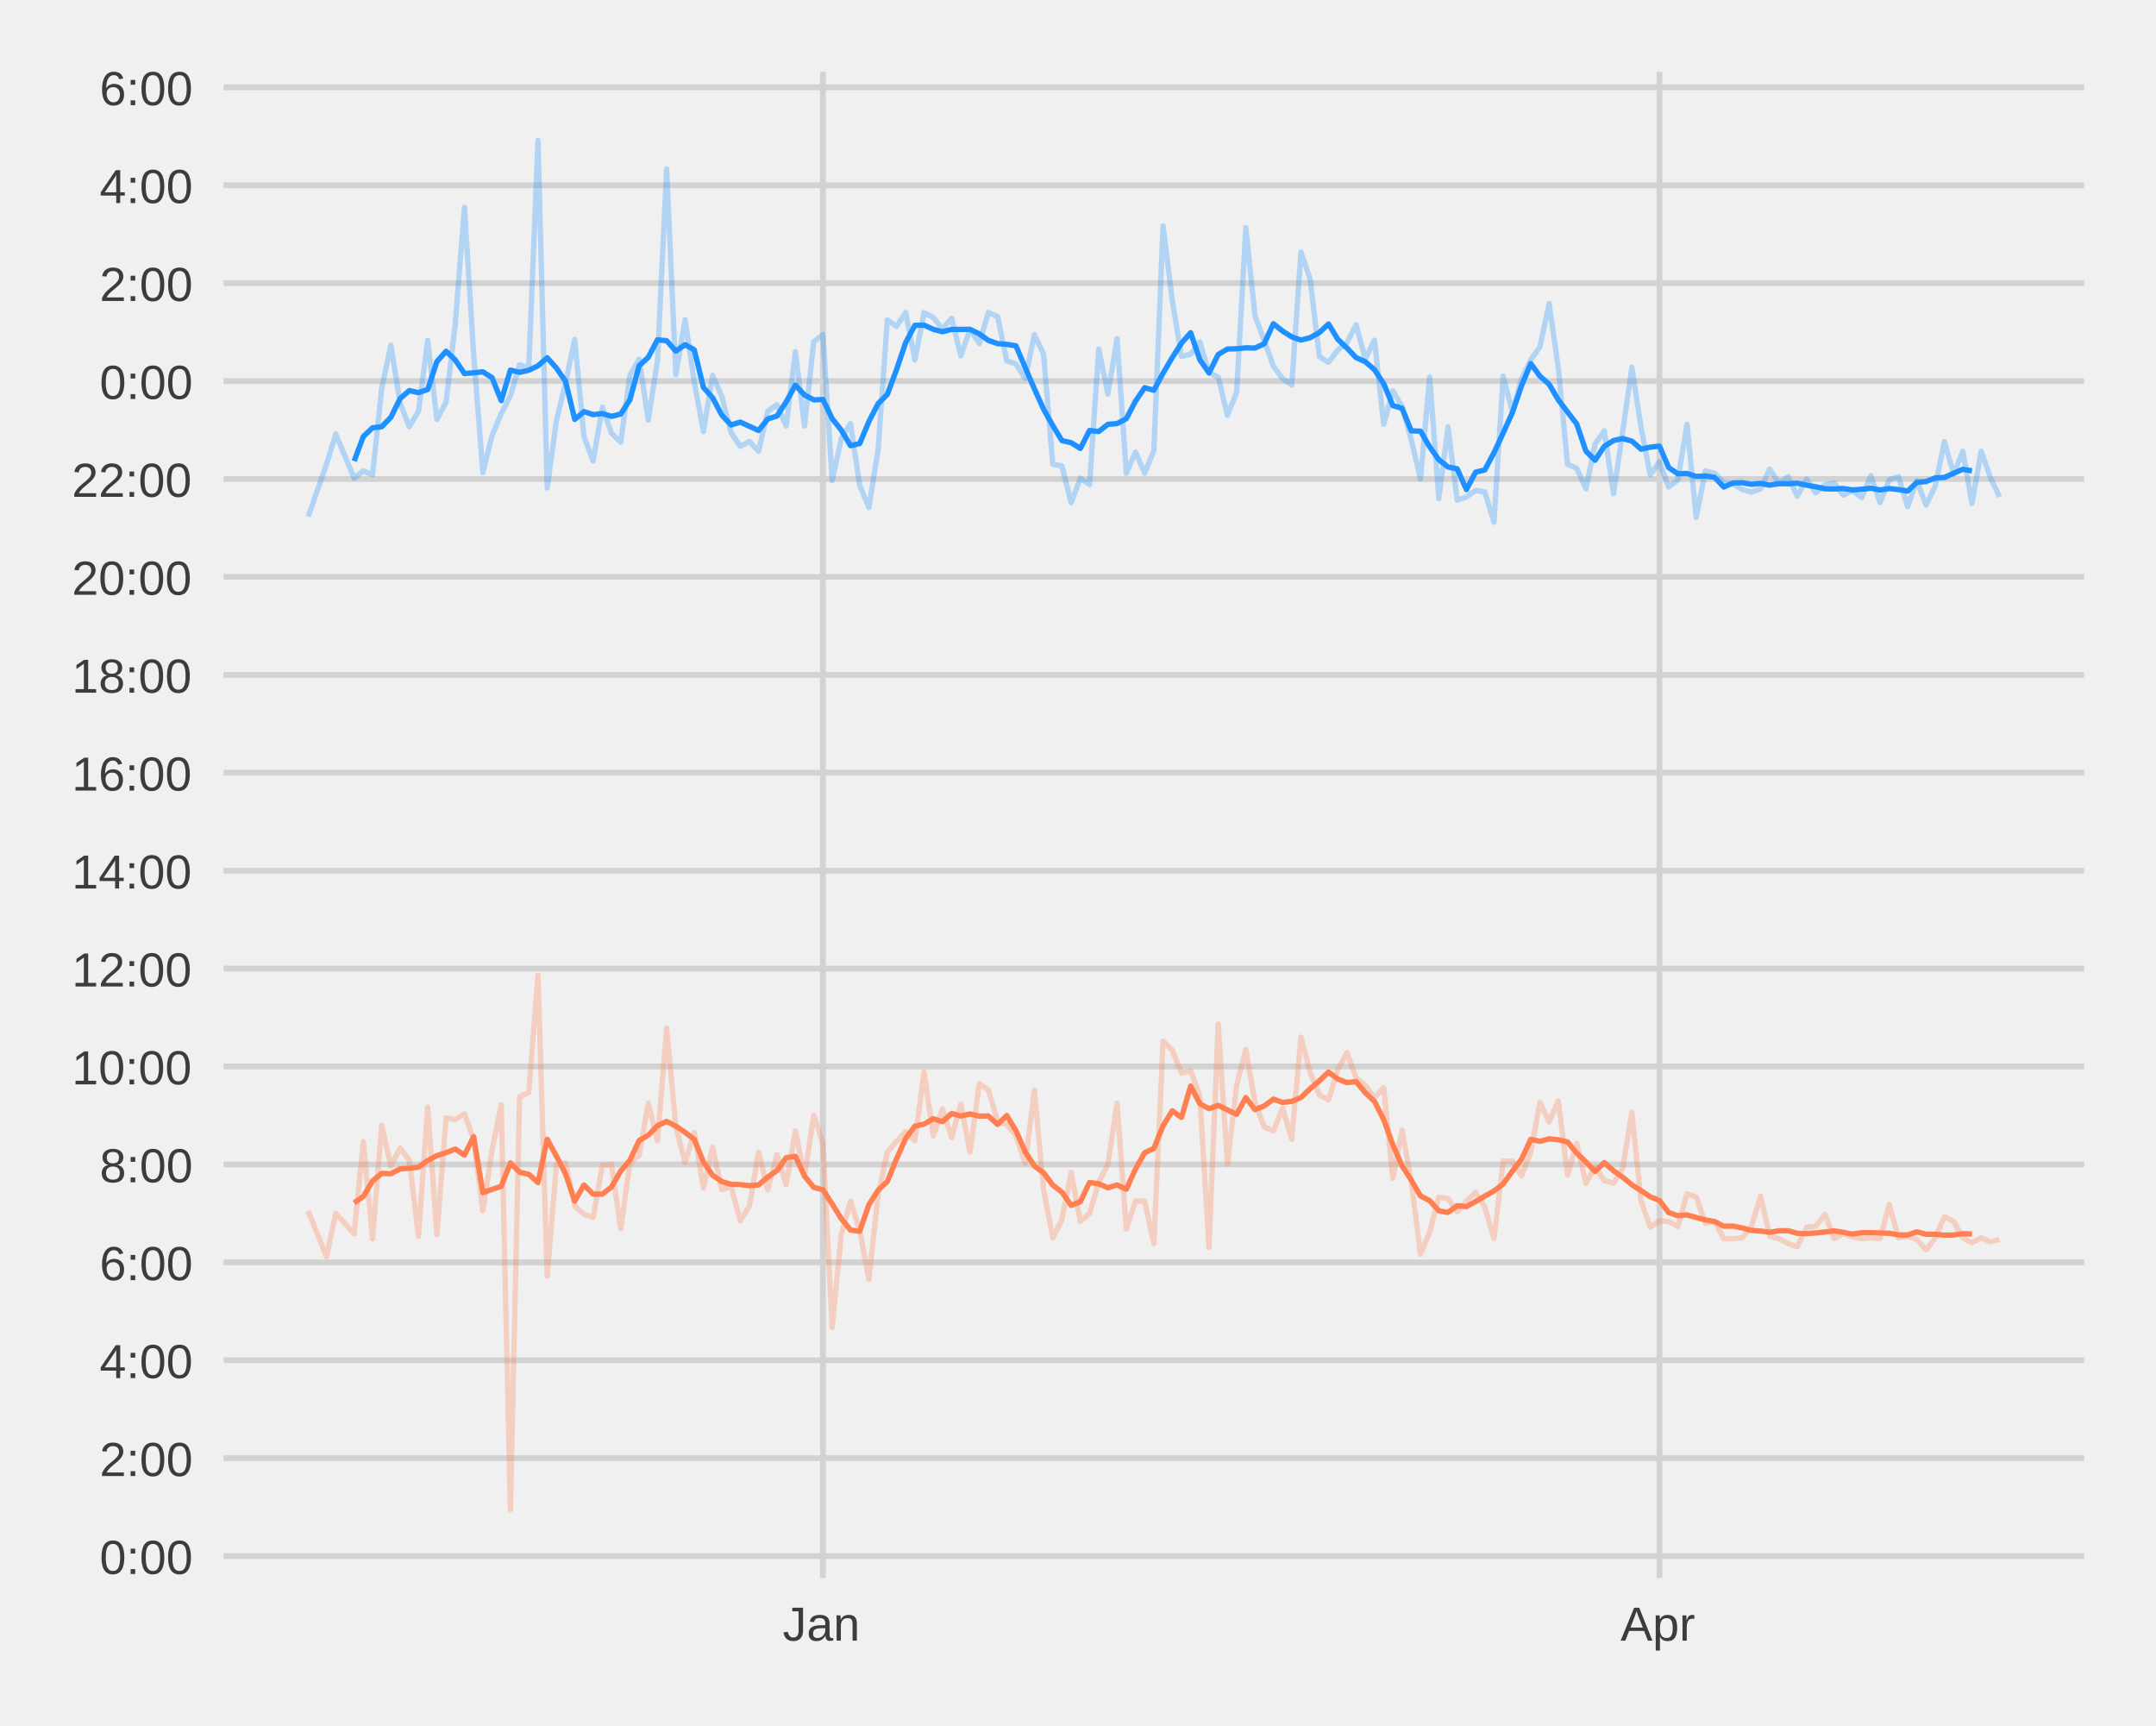
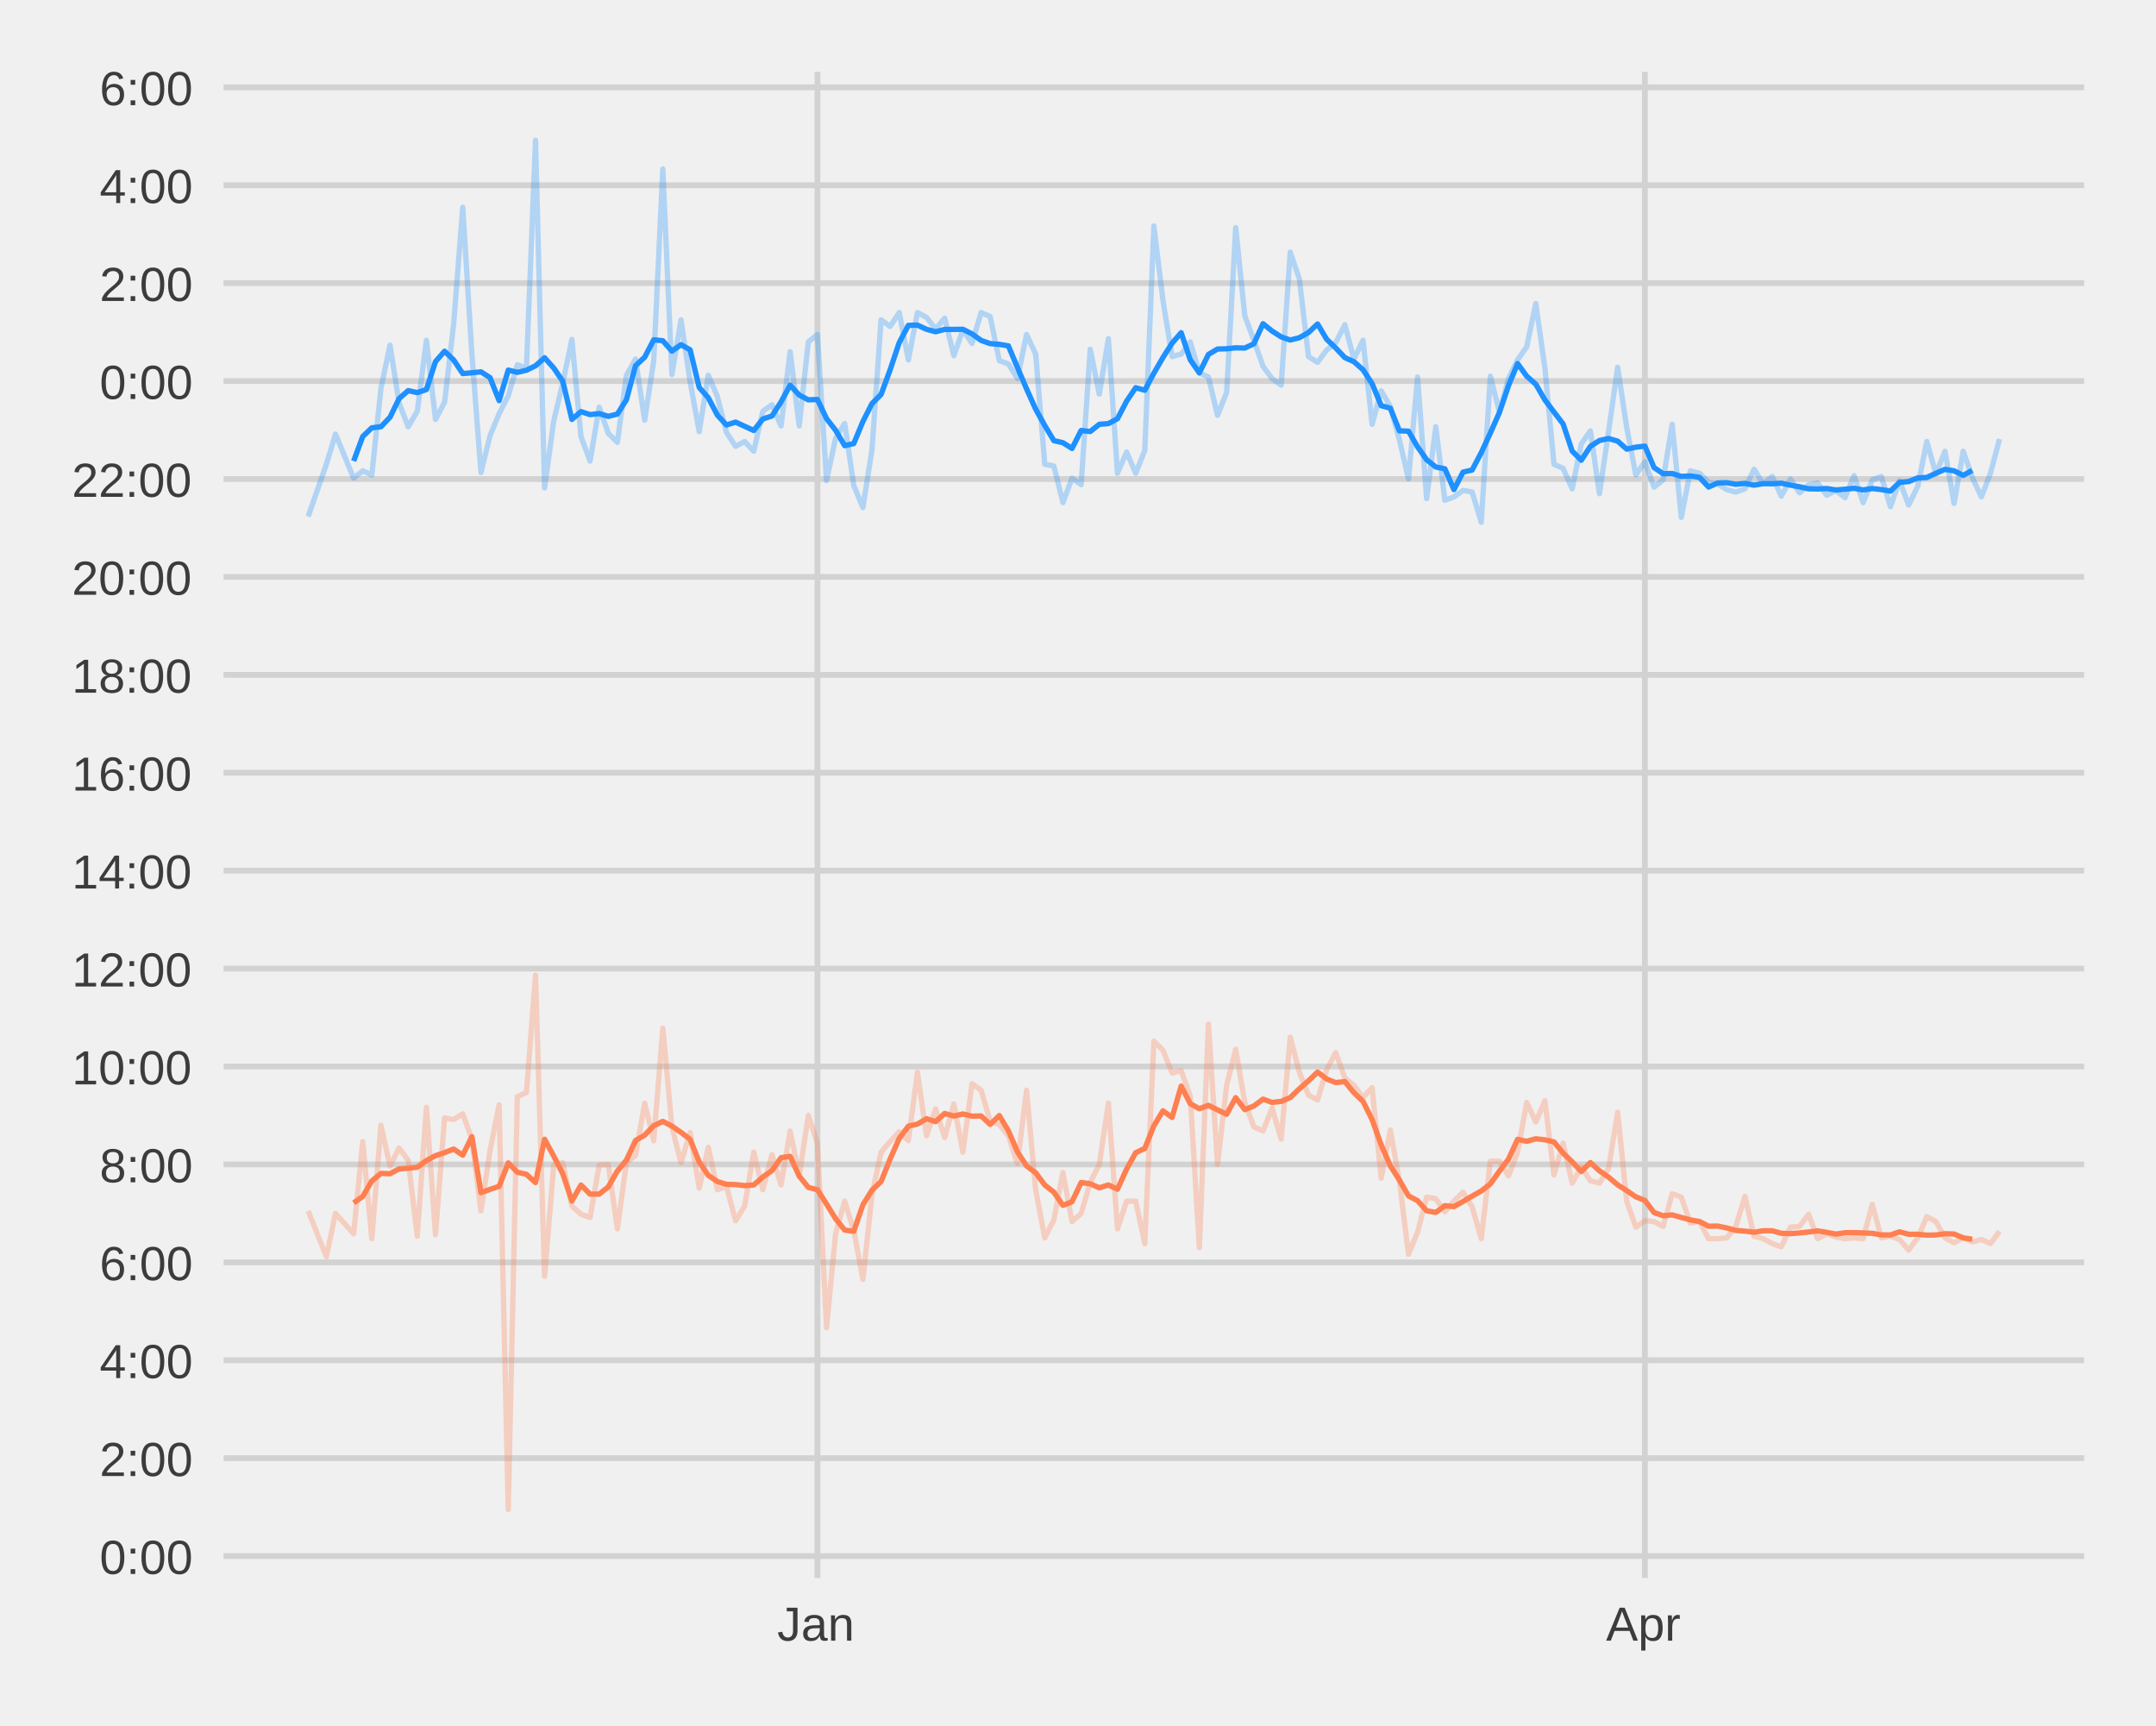
<svg xmlns="http://www.w3.org/2000/svg" viewBox="0 0 432.00 345.60">
  <defs>
    <style type="text/css">
    line, polyline, polygon, path, rect, circle {
      fill: none;
      stroke: #000000;
      stroke-linecap: round;
      stroke-linejoin: round;
      stroke-miterlimit: 10.00;
    }
  </style>
  </defs>
  <rect width="100%" height="100%" style="stroke: none; fill: #FFFFFF;" />
  <rect x="0.00" y="0.00" width="432.00" height="345.60" style="stroke-width: 1.16; stroke: none; fill: #F0F0F0;" />
  <defs>
    <clipPath id="cpNDQuODB8NDE3LjYwfDMxNi4xM3wxNC40MA==">
      <rect x="44.80" y="14.40" width="372.80" height="301.73" />
    </clipPath>
  </defs>
  <rect x="44.80" y="14.40" width="372.80" height="301.73" style="stroke-width: 1.16; stroke: none; fill: #F0F0F0;" clip-path="url(#cpNDQuODB8NDE3LjYwfDMxNi4xM3wxNC40MA==)" />
  <polyline points="44.80,311.74 417.60,311.74 " style="stroke-width: 1.16; stroke: #D2D2D2; stroke-linecap: butt;" clip-path="url(#cpNDQuODB8NDE3LjYwfDMxNi4xM3wxNC40MA==)" />
  <polyline points="44.80,292.12 417.60,292.12 " style="stroke-width: 1.16; stroke: #D2D2D2; stroke-linecap: butt;" clip-path="url(#cpNDQuODB8NDE3LjYwfDMxNi4xM3wxNC40MA==)" />
  <polyline points="44.80,272.50 417.60,272.50 " style="stroke-width: 1.16; stroke: #D2D2D2; stroke-linecap: butt;" clip-path="url(#cpNDQuODB8NDE3LjYwfDMxNi4xM3wxNC40MA==)" />
  <polyline points="44.80,252.89 417.60,252.89 " style="stroke-width: 1.16; stroke: #D2D2D2; stroke-linecap: butt;" clip-path="url(#cpNDQuODB8NDE3LjYwfDMxNi4xM3wxNC40MA==)" />
  <polyline points="44.80,233.27 417.60,233.27 " style="stroke-width: 1.16; stroke: #D2D2D2; stroke-linecap: butt;" clip-path="url(#cpNDQuODB8NDE3LjYwfDMxNi4xM3wxNC40MA==)" />
  <polyline points="44.80,213.65 417.60,213.65 " style="stroke-width: 1.16; stroke: #D2D2D2; stroke-linecap: butt;" clip-path="url(#cpNDQuODB8NDE3LjYwfDMxNi4xM3wxNC40MA==)" />
  <polyline points="44.80,194.04 417.60,194.04 " style="stroke-width: 1.16; stroke: #D2D2D2; stroke-linecap: butt;" clip-path="url(#cpNDQuODB8NDE3LjYwfDMxNi4xM3wxNC40MA==)" />
  <polyline points="44.80,174.42 417.60,174.42 " style="stroke-width: 1.16; stroke: #D2D2D2; stroke-linecap: butt;" clip-path="url(#cpNDQuODB8NDE3LjYwfDMxNi4xM3wxNC40MA==)" />
  <polyline points="44.80,154.80 417.60,154.80 " style="stroke-width: 1.16; stroke: #D2D2D2; stroke-linecap: butt;" clip-path="url(#cpNDQuODB8NDE3LjYwfDMxNi4xM3wxNC40MA==)" />
  <polyline points="44.80,135.19 417.60,135.19 " style="stroke-width: 1.16; stroke: #D2D2D2; stroke-linecap: butt;" clip-path="url(#cpNDQuODB8NDE3LjYwfDMxNi4xM3wxNC40MA==)" />
  <polyline points="44.80,115.57 417.60,115.57 " style="stroke-width: 1.16; stroke: #D2D2D2; stroke-linecap: butt;" clip-path="url(#cpNDQuODB8NDE3LjYwfDMxNi4xM3wxNC40MA==)" />
  <polyline points="44.80,95.96 417.60,95.96 " style="stroke-width: 1.16; stroke: #D2D2D2; stroke-linecap: butt;" clip-path="url(#cpNDQuODB8NDE3LjYwfDMxNi4xM3wxNC40MA==)" />
  <polyline points="44.80,76.34 417.60,76.34 " style="stroke-width: 1.16; stroke: #D2D2D2; stroke-linecap: butt;" clip-path="url(#cpNDQuODB8NDE3LjYwfDMxNi4xM3wxNC40MA==)" />
  <polyline points="44.80,56.72 417.60,56.72 " style="stroke-width: 1.16; stroke: #D2D2D2; stroke-linecap: butt;" clip-path="url(#cpNDQuODB8NDE3LjYwfDMxNi4xM3wxNC40MA==)" />
  <polyline points="44.80,37.11 417.60,37.11 " style="stroke-width: 1.16; stroke: #D2D2D2; stroke-linecap: butt;" clip-path="url(#cpNDQuODB8NDE3LjYwfDMxNi4xM3wxNC40MA==)" />
  <polyline points="44.80,17.49 417.60,17.49 " style="stroke-width: 1.16; stroke: #D2D2D2; stroke-linecap: butt;" clip-path="url(#cpNDQuODB8NDE3LjYwfDMxNi4xM3wxNC40MA==)" />
-   <polyline points="164.89,316.13 164.89,14.40 " style="stroke-width: 1.16; stroke: #D2D2D2; stroke-linecap: butt;" clip-path="url(#cpNDQuODB8NDE3LjYwfDMxNi4xM3wxNC40MA==)" />
-   <polyline points="332.51,316.13 332.51,14.40 " style="stroke-width: 1.16; stroke: #D2D2D2; stroke-linecap: butt;" clip-path="url(#cpNDQuODB8NDE3LjYwfDMxNi4xM3wxNC40MA==)" />
-   <polyline points="61.75,242.59 65.43,251.74 67.28,243.08 70.96,247.16 72.80,228.69 74.64,248.15 76.48,225.42 78.33,233.60 80.17,230.00 82.01,232.45 83.85,247.66 85.69,221.83 87.54,247.33 89.38,223.95 91.22,224.28 93.06,223.13 94.90,228.20 96.75,242.59 98.59,230.49 100.43,221.34 102.27,302.42 104.11,219.70 105.95,218.88 107.80,195.34 109.64,255.67 111.48,233.43 113.32,232.94 115.16,241.61 117.01,243.24 118.85,243.90 120.69,233.43 122.53,233.27 124.37,246.18 126.22,232.94 128.06,231.47 129.90,221.01 131.74,228.53 133.58,205.97 135.42,225.75 137.27,232.94 139.11,226.89 140.95,238.01 142.79,229.84 144.63,238.34 146.48,237.68 148.32,244.55 150.16,241.61 152.00,230.82 153.84,238.34 155.69,231.31 157.53,237.36 159.37,226.57 161.21,235.56 163.05,223.46 164.89,229.02 166.74,265.96 168.58,247.16 170.42,240.63 172.26,246.51 174.10,256.32 175.95,239.32 177.79,230.82 179.63,228.69 181.47,226.73 183.31,228.53 185.16,214.80 187.00,227.55 188.84,222.15 190.68,227.88 192.52,221.17 194.36,230.82 196.21,217.09 198.05,218.39 199.89,224.61 201.73,225.26 203.57,227.55 205.42,233.11 207.26,218.39 209.10,238.34 210.94,247.98 212.78,244.39 214.63,234.90 216.47,244.71 218.31,243.08 220.15,236.87 221.99,233.27 223.83,221.01 225.68,246.18 227.52,240.63 229.36,240.63 231.20,249.13 233.04,208.59 234.89,210.38 236.73,214.96 238.57,214.47 240.41,219.54 242.25,249.94 244.10,205.15 245.94,233.27 247.78,217.41 249.62,210.22 251.46,220.85 253.30,225.75 255.15,226.57 256.99,221.99 258.83,228.20 260.67,207.77 262.51,214.80 264.36,219.37 266.20,220.36 268.04,214.31 269.88,210.87 271.72,215.94 273.57,217.41 275.41,219.87 277.25,217.90 279.09,236.05 280.93,226.40 282.77,236.54 284.62,251.25 286.46,246.84 288.30,239.81 290.14,240.14 291.98,242.75 293.83,240.63 295.67,238.83 297.51,241.77 299.35,248.15 301.19,232.62 303.04,232.62 304.88,235.56 306.72,230.82 308.56,220.85 310.40,224.77 312.24,220.52 314.09,235.39 315.93,229.02 317.77,237.03 319.61,233.76 321.45,236.54 323.30,237.03 325.14,234.09 326.98,222.81 328.82,240.63 330.66,245.86 332.51,244.55 334.35,244.71 336.19,245.69 338.03,239.15 339.87,239.81 341.71,245.04 343.56,244.71 345.40,248.15 347.24,248.15 349.08,247.98 350.92,245.69 352.77,239.65 354.61,247.66 356.45,248.15 358.29,249.13 360.13,249.78 361.98,245.86 363.82,245.69 365.66,243.24 367.50,248.15 369.34,247.16 371.18,247.82 373.03,248.15 374.87,247.98 376.71,248.15 378.55,241.28 380.39,247.98 382.24,247.66 384.08,248.31 385.92,250.43 387.76,247.98 389.60,243.73 391.45,244.71 393.29,247.98 395.13,248.96 396.97,247.98 398.81,248.80 400.65,248.31 " style="stroke-width: 1.07; stroke: #FF7F50; stroke-opacity: 0.30; stroke-linecap: butt;" clip-path="url(#cpNDQuODB8NDE3LjYwfDMxNi4xM3wxNC40MA==)" />
-   <polyline points="61.75,103.47 65.43,93.01 67.28,86.96 70.96,95.79 72.80,94.32 74.64,95.14 76.48,77.81 78.33,69.15 80.17,80.75 82.01,85.49 83.85,82.39 85.69,68.17 87.54,84.02 89.38,80.59 91.22,64.90 93.06,41.52 94.90,70.94 96.75,94.65 98.59,87.29 100.43,82.88 102.27,79.28 104.11,73.07 105.95,73.72 107.80,28.12 109.64,97.75 111.48,84.35 113.32,76.67 115.16,68.00 117.01,87.45 118.85,92.36 120.69,81.57 122.53,86.80 124.37,88.60 126.22,75.19 128.06,71.93 129.90,84.19 131.74,72.25 133.58,33.84 135.42,75.03 137.27,64.08 139.11,76.50 140.95,86.47 142.79,75.19 144.63,79.44 146.48,86.64 148.32,89.42 150.16,88.44 152.00,90.40 153.84,82.39 155.69,81.08 157.53,85.33 159.37,70.45 161.21,85.33 163.05,68.49 164.89,67.02 166.74,96.28 168.58,87.78 170.42,84.84 172.26,97.26 174.10,101.68 175.95,90.07 177.79,64.08 179.63,65.39 181.47,62.61 183.31,72.09 185.16,62.61 187.00,63.59 188.84,65.88 190.68,63.75 192.52,71.27 194.36,66.04 196.21,68.82 198.05,62.61 199.89,63.42 201.73,72.25 203.57,72.91 205.42,75.85 207.26,67.02 209.10,70.94 210.94,93.01 212.78,93.34 214.63,100.70 216.47,95.79 218.31,97.10 220.15,69.96 221.99,78.95 223.83,67.84 225.68,94.81 227.52,90.56 229.36,94.81 231.20,90.23 233.04,45.28 234.89,60.16 236.73,71.43 238.57,70.94 240.41,68.49 242.25,74.70 244.10,75.52 245.94,83.20 247.78,78.63 249.62,45.61 251.46,63.26 253.30,68.17 255.15,73.40 256.99,75.85 258.83,77.16 260.67,50.51 262.51,55.90 264.36,71.43 266.20,72.58 268.04,70.13 269.88,68.66 271.72,65.06 273.57,71.93 275.41,68.17 277.25,85.00 279.09,78.30 280.93,81.41 282.77,88.11 284.62,95.96 286.46,75.52 288.30,99.88 290.14,85.49 291.98,100.21 293.83,99.55 295.67,98.24 297.51,98.57 299.35,104.62 301.19,75.36 303.04,82.55 304.88,75.85 306.72,72.09 308.56,69.47 310.40,60.81 312.24,73.72 314.09,93.01 315.93,93.83 317.77,97.92 319.61,88.93 321.45,86.31 323.30,98.90 325.14,86.47 326.98,73.56 328.82,85.66 330.66,95.14 332.51,92.52 334.35,97.59 336.19,96.12 338.03,85.00 339.87,103.64 341.71,94.32 343.56,94.81 345.40,96.61 347.24,96.94 349.08,98.08 350.92,98.57 352.77,97.92 354.61,93.99 356.45,96.94 358.29,95.46 360.13,99.39 361.98,95.96 363.82,98.73 365.66,97.10 367.50,96.77 369.34,99.22 371.18,98.24 373.03,99.71 374.87,95.30 376.71,100.70 378.55,96.12 380.39,95.46 382.24,101.51 384.08,96.28 385.92,101.19 387.76,97.43 389.60,88.44 391.45,94.97 393.29,90.40 395.13,100.86 396.97,90.40 398.81,95.63 400.65,99.55 " style="stroke-width: 1.07; stroke: #1E90FF; stroke-opacity: 0.30; stroke-linecap: butt;" clip-path="url(#cpNDQuODB8NDE3LjYwfDMxNi4xM3wxNC40MA==)" />
-   <polyline points="70.96,240.98 72.80,239.69 74.64,236.59 76.48,235.07 78.33,235.14 80.17,234.16 82.01,234.04 83.85,233.83 85.69,232.50 87.54,231.52 89.38,230.91 91.22,230.19 93.06,231.42 94.90,227.71 96.75,238.92 98.59,238.27 100.43,237.66 102.27,232.97 104.11,234.83 105.95,235.25 107.80,236.91 109.64,228.23 111.48,231.59 113.32,235.16 115.16,240.60 117.01,237.40 118.85,239.22 120.69,239.22 122.53,237.78 124.37,234.60 126.22,232.41 128.06,228.48 129.90,227.41 131.74,225.52 133.58,224.65 135.42,225.59 137.27,226.85 139.11,228.25 140.95,232.78 142.79,235.46 144.63,236.70 146.48,237.26 148.32,237.31 150.16,237.52 152.00,237.38 153.84,235.79 155.69,234.51 157.53,231.92 159.37,231.66 161.21,235.61 163.05,237.87 164.89,238.34 166.74,241.19 168.58,244.15 170.42,246.42 172.26,246.67 174.10,241.35 175.95,238.43 177.79,236.70 179.63,232.17 181.47,228.06 183.31,225.61 185.16,225.19 187.00,224.12 188.84,224.70 190.68,223.06 192.52,223.58 194.36,223.16 196.21,223.60 198.05,223.56 199.89,225.26 201.73,223.48 203.57,226.52 205.42,230.75 207.26,233.57 209.10,234.95 210.94,237.40 212.78,238.83 214.63,241.47 216.47,240.74 218.31,236.89 220.15,237.15 221.99,237.96 223.83,237.38 225.68,238.24 227.52,234.20 229.36,230.93 231.20,230.07 233.04,225.54 234.89,222.53 236.73,223.86 238.57,217.58 240.41,221.10 242.25,222.11 244.10,221.43 245.94,222.34 247.78,223.23 249.62,219.89 251.46,222.29 253.30,221.57 255.15,220.19 256.99,220.85 258.83,220.64 260.67,219.87 262.51,218.11 264.36,216.53 266.20,214.77 268.04,216.15 269.88,216.88 271.72,216.67 273.57,218.91 275.41,220.64 277.25,224.30 279.09,229.35 280.93,233.55 282.77,236.40 284.62,239.58 286.46,240.53 288.30,242.56 290.14,242.89 291.98,241.54 293.83,241.72 295.67,240.70 297.51,239.62 299.35,238.59 301.19,237.19 303.04,234.62 304.88,232.20 306.72,228.25 308.56,228.65 310.40,228.13 312.24,228.34 314.09,228.76 315.93,231.00 317.77,232.76 319.61,234.69 321.45,232.90 323.30,234.55 325.14,235.82 326.98,237.36 328.82,238.52 330.66,239.76 332.51,240.49 334.35,242.91 336.19,243.55 338.03,243.38 339.87,243.90 341.71,244.39 343.56,244.71 345.40,245.65 347.24,245.62 349.08,246.00 350.92,246.49 352.77,246.63 354.61,246.86 356.45,246.56 358.29,246.56 360.13,247.07 361.98,247.14 363.82,247.00 365.66,246.81 367.50,246.58 369.34,246.88 371.18,247.23 373.03,246.95 374.87,246.93 376.71,247.00 378.55,247.07 380.39,247.40 382.24,247.40 384.08,246.77 385.92,247.26 387.76,247.26 389.60,247.44 391.45,247.40 393.29,247.16 395.13,247.21 " style="stroke-width: 1.07; stroke: #FF7F50; stroke-linecap: butt;" clip-path="url(#cpNDQuODB8NDE3LjYwfDMxNi4xM3wxNC40MA==)" />
-   <polyline points="70.96,92.36 72.80,87.45 74.64,85.70 76.48,85.49 78.33,83.58 80.17,79.84 82.01,78.25 83.85,78.65 85.69,78.04 87.54,72.44 89.38,70.36 91.22,72.11 93.06,74.84 94.90,74.68 96.75,74.49 98.59,75.66 100.43,80.26 102.27,74.14 104.11,74.59 105.95,74.17 107.80,73.28 109.64,71.67 111.48,73.72 113.32,76.39 115.16,84.02 117.01,82.46 118.85,83.06 120.69,82.85 122.53,83.41 124.37,82.95 126.22,80.08 128.06,73.26 129.90,71.57 131.74,68.07 133.58,68.26 135.42,70.34 137.27,69.05 139.11,70.08 140.95,77.62 142.79,79.68 144.63,83.16 146.48,85.14 148.32,84.56 150.16,85.40 152.00,86.24 153.84,83.93 155.69,83.34 157.53,80.50 159.37,77.16 161.21,79.14 163.05,80.10 164.89,80.03 166.74,83.86 168.58,86.19 170.42,89.28 172.26,88.86 174.10,84.44 175.95,80.85 177.79,79.02 179.63,74.07 181.47,68.63 183.31,65.18 185.16,65.13 187.00,65.97 188.84,66.46 190.68,65.99 192.52,65.99 194.36,65.97 196.21,66.88 198.05,68.19 199.89,68.84 201.73,68.98 203.57,69.29 205.42,73.63 207.26,77.90 209.10,81.97 210.94,85.24 212.78,88.27 214.63,88.69 216.47,89.84 218.31,86.24 220.15,86.45 221.99,85.00 223.83,84.86 225.68,83.88 227.52,80.36 229.36,77.67 231.20,78.18 233.04,74.77 234.89,71.62 236.73,68.75 238.57,66.65 240.41,72.07 242.25,74.70 244.10,71.01 245.94,69.92 247.78,69.87 249.62,69.68 251.46,69.73 253.30,68.87 255.15,64.85 256.99,66.32 258.83,67.49 260.67,68.12 262.51,67.65 264.36,66.62 266.20,64.90 268.04,67.96 269.88,69.71 271.72,71.64 273.57,72.46 275.41,74.07 277.25,76.85 279.09,81.27 280.93,81.78 282.77,86.31 284.62,86.38 286.46,89.51 288.30,92.10 290.14,93.55 291.98,93.92 293.83,98.08 295.67,94.58 297.51,94.16 299.35,90.68 301.19,86.75 303.04,82.64 304.88,77.25 306.72,72.84 308.56,75.36 310.40,76.97 312.24,80.12 314.09,82.53 315.93,84.93 317.77,90.37 319.61,92.20 321.45,89.42 323.30,88.25 325.14,87.85 326.98,88.37 328.82,89.98 330.66,89.58 332.51,89.37 334.35,93.67 336.19,94.90 338.03,94.86 339.87,95.44 341.71,95.35 343.56,95.63 345.40,97.57 347.24,96.75 349.08,96.70 350.92,97.01 352.77,96.84 354.61,97.19 356.45,96.89 358.29,96.91 360.13,96.80 361.98,97.19 363.82,97.52 365.66,97.92 367.50,97.96 369.34,97.87 371.18,98.15 373.03,98.01 374.87,97.82 376.71,98.15 378.55,97.87 380.39,98.08 382.24,98.38 384.08,96.63 385.92,96.47 387.76,95.74 389.60,95.65 391.45,94.81 393.29,94.02 395.13,94.32 " style="stroke-width: 1.07; stroke: #1E90FF; stroke-linecap: butt;" clip-path="url(#cpNDQuODB8NDE3LjYwfDMxNi4xM3wxNC40MA==)" />
+   <polyline points="163.79,316.13 163.79,14.40 " style="stroke-width: 1.16; stroke: #D2D2D2; stroke-linecap: butt;" clip-path="url(#cpNDQuODB8NDE3LjYwfDMxNi4xM3wxNC40MA==)" />
+   <polyline points="329.59,316.13 329.59,14.40 " style="stroke-width: 1.16; stroke: #D2D2D2; stroke-linecap: butt;" clip-path="url(#cpNDQuODB8NDE3LjYwfDMxNi4xM3wxNC40MA==)" />
+   <polyline points="61.75,242.59 65.39,251.74 67.22,243.08 70.86,247.16 72.68,228.69 74.50,248.15 76.33,225.42 78.15,233.60 79.97,230.00 81.79,232.45 83.61,247.66 85.44,221.83 87.26,247.33 89.08,223.95 90.90,224.28 92.72,223.13 94.55,228.20 96.37,242.59 98.19,230.49 100.01,221.34 101.84,302.42 103.66,219.70 105.48,218.88 107.30,195.34 109.12,255.67 110.95,233.43 112.77,232.94 114.59,241.61 116.41,243.24 118.23,243.90 120.06,233.43 121.88,233.27 123.70,246.18 125.52,232.94 127.34,231.47 129.17,221.01 130.99,228.53 132.81,205.97 134.63,225.75 136.45,232.94 138.28,226.89 140.10,238.01 141.92,229.84 143.74,238.34 145.56,237.68 147.39,244.55 149.21,241.61 151.03,230.82 152.85,238.34 154.68,231.31 156.50,237.36 158.32,226.57 160.14,235.56 161.96,223.46 163.79,229.02 165.61,265.96 167.43,247.16 169.25,240.63 171.07,246.51 172.90,256.32 174.72,239.32 176.54,230.82 178.36,228.69 180.18,226.73 182.01,228.53 183.83,214.80 185.65,227.55 187.47,222.15 189.29,227.88 191.12,221.17 192.94,230.82 194.76,217.09 196.58,218.39 198.40,224.61 200.23,225.26 202.05,227.55 203.87,233.11 205.69,218.39 207.52,238.34 209.34,247.98 211.16,244.39 212.98,234.90 214.80,244.71 216.63,243.08 218.45,236.87 220.27,233.27 222.09,221.01 223.91,246.18 225.74,240.63 227.56,240.63 229.38,249.13 231.20,208.59 233.02,210.38 234.85,214.96 236.67,214.47 238.49,219.54 240.31,249.94 242.13,205.15 243.96,233.27 245.78,217.41 247.60,210.22 249.42,220.85 251.24,225.75 253.07,226.57 254.89,221.99 256.71,228.20 258.53,207.77 260.36,214.80 262.18,219.37 264.00,220.36 265.82,214.31 267.64,210.87 269.47,215.94 271.29,217.41 273.11,219.87 274.93,217.90 276.75,236.05 278.58,226.40 280.40,236.54 282.22,251.25 284.04,246.84 285.86,239.81 287.69,240.14 289.51,242.75 291.33,240.63 293.15,238.83 294.97,241.77 296.80,248.15 298.62,232.62 300.44,232.62 302.26,235.56 304.08,230.82 305.91,220.85 307.73,224.77 309.55,220.52 311.37,235.39 313.20,229.02 315.02,237.03 316.84,233.76 318.66,236.54 320.48,237.03 322.31,234.09 324.13,222.81 325.95,240.63 327.77,245.86 329.59,244.55 331.42,244.71 333.24,245.69 335.06,239.15 336.88,239.81 338.70,245.04 340.53,244.71 342.35,248.15 344.17,248.15 345.99,247.98 347.81,245.69 349.64,239.65 351.46,247.66 353.28,248.15 355.10,249.13 356.93,249.78 358.75,245.86 360.57,245.69 362.39,243.24 364.21,248.15 366.04,247.16 367.86,247.82 369.68,248.15 371.50,247.98 373.32,248.15 375.15,241.28 376.97,247.98 378.79,247.66 380.61,248.31 382.43,250.43 384.26,247.98 386.08,243.73 387.90,244.71 389.72,247.98 391.54,248.96 393.37,247.98 395.19,248.80 397.01,248.31 398.83,249.13 400.65,246.67 " style="stroke-width: 1.07; stroke: #FF7F50; stroke-opacity: 0.30; stroke-linecap: butt;" clip-path="url(#cpNDQuODB8NDE3LjYwfDMxNi4xM3wxNC40MA==)" />
+   <polyline points="61.75,103.47 65.39,93.01 67.22,86.96 70.86,95.79 72.68,94.32 74.50,95.14 76.33,77.81 78.15,69.15 79.97,80.75 81.79,85.49 83.61,82.39 85.44,68.17 87.26,84.02 89.08,80.59 90.90,64.90 92.72,41.52 94.55,70.94 96.37,94.65 98.19,87.29 100.01,82.88 101.84,79.28 103.66,73.07 105.48,73.72 107.30,28.12 109.12,97.75 110.95,84.35 112.77,76.67 114.59,68.00 116.41,87.45 118.23,92.36 120.06,81.57 121.88,86.80 123.70,88.60 125.52,75.19 127.34,71.93 129.17,84.19 130.99,72.25 132.81,33.84 134.63,75.03 136.45,64.08 138.28,76.50 140.10,86.47 141.92,75.19 143.74,79.44 145.56,86.64 147.39,89.42 149.21,88.44 151.03,90.40 152.85,82.39 154.68,81.08 156.50,85.33 158.32,70.45 160.14,85.33 161.96,68.49 163.79,67.02 165.61,96.28 167.43,87.78 169.25,84.84 171.07,97.26 172.90,101.68 174.72,90.07 176.54,64.08 178.36,65.39 180.18,62.61 182.01,72.09 183.83,62.61 185.65,63.59 187.47,65.88 189.29,63.75 191.12,71.27 192.94,66.04 194.76,68.82 196.58,62.61 198.40,63.42 200.23,72.25 202.05,72.91 203.87,75.85 205.69,67.02 207.52,70.94 209.34,93.01 211.16,93.34 212.98,100.70 214.80,95.79 216.63,97.10 218.45,69.96 220.27,78.95 222.09,67.84 223.91,94.81 225.74,90.56 227.56,94.81 229.38,90.23 231.20,45.28 233.02,60.16 234.85,71.43 236.67,70.94 238.49,68.49 240.31,74.70 242.13,75.52 243.96,83.20 245.78,78.63 247.60,45.61 249.42,63.26 251.24,68.17 253.07,73.40 254.89,75.85 256.71,77.16 258.53,50.51 260.36,55.90 262.18,71.43 264.00,72.58 265.82,70.13 267.64,68.66 269.47,65.06 271.29,71.93 273.11,68.17 274.93,85.00 276.75,78.30 278.58,81.41 280.40,88.11 282.22,95.96 284.04,75.52 285.86,99.88 287.69,85.49 289.51,100.21 291.33,99.55 293.15,98.24 294.97,98.57 296.80,104.62 298.62,75.36 300.44,82.55 302.26,75.85 304.08,72.09 305.91,69.47 307.73,60.81 309.55,73.72 311.37,93.01 313.20,93.83 315.02,97.92 316.84,88.93 318.66,86.31 320.48,98.90 322.31,86.47 324.13,73.56 325.95,85.66 327.77,95.14 329.59,92.52 331.42,97.59 333.24,96.12 335.06,85.00 336.88,103.64 338.70,94.32 340.53,94.81 342.35,96.61 344.17,96.94 345.99,98.08 347.81,98.57 349.64,97.92 351.46,93.99 353.28,96.94 355.10,95.46 356.93,99.39 358.75,95.96 360.57,98.73 362.39,97.10 364.21,96.77 366.04,99.22 367.86,98.24 369.68,99.71 371.50,95.30 373.32,100.70 375.15,96.12 376.97,95.46 378.79,101.51 380.61,96.28 382.43,101.19 384.26,97.43 386.08,88.44 387.90,94.97 389.72,90.40 391.54,100.86 393.37,90.40 395.19,95.63 397.01,99.55 398.83,94.81 400.65,87.95 " style="stroke-width: 1.07; stroke: #1E90FF; stroke-opacity: 0.30; stroke-linecap: butt;" clip-path="url(#cpNDQuODB8NDE3LjYwfDMxNi4xM3wxNC40MA==)" />
+   <polyline points="70.86,240.98 72.68,239.69 74.50,236.59 76.33,235.07 78.15,235.14 79.97,234.16 81.79,234.04 83.61,233.83 85.44,232.50 87.26,231.52 89.08,230.91 90.90,230.19 92.72,231.42 94.55,227.71 96.37,238.92 98.19,238.27 100.01,237.66 101.84,232.97 103.66,234.83 105.48,235.25 107.30,236.91 109.12,228.23 110.95,231.59 112.77,235.16 114.59,240.60 116.41,237.40 118.23,239.22 120.06,239.22 121.88,237.78 123.70,234.60 125.52,232.41 127.34,228.48 129.17,227.41 130.99,225.52 132.81,224.65 134.63,225.59 136.45,226.85 138.28,228.25 140.10,232.78 141.92,235.46 143.74,236.70 145.56,237.26 147.39,237.31 149.21,237.52 151.03,237.38 152.85,235.79 154.68,234.51 156.50,231.92 158.32,231.66 160.14,235.61 161.96,237.87 163.79,238.34 165.61,241.19 167.43,244.15 169.25,246.42 171.07,246.67 172.90,241.35 174.72,238.43 176.54,236.70 178.36,232.17 180.18,228.06 182.01,225.61 183.83,225.19 185.65,224.12 187.47,224.70 189.29,223.06 191.12,223.58 192.94,223.16 194.76,223.60 196.58,223.56 198.40,225.26 200.23,223.48 202.05,226.52 203.87,230.75 205.69,233.57 207.52,234.95 209.34,237.40 211.16,238.83 212.98,241.47 214.80,240.74 216.63,236.89 218.45,237.15 220.27,237.96 222.09,237.38 223.91,238.24 225.74,234.20 227.56,230.93 229.38,230.07 231.20,225.54 233.02,222.53 234.85,223.86 236.67,217.58 238.49,221.10 240.31,222.11 242.13,221.43 243.96,222.34 245.78,223.23 247.60,219.89 249.42,222.29 251.24,221.57 253.07,220.19 254.89,220.85 256.71,220.64 258.53,219.87 260.36,218.11 262.18,216.53 264.00,214.77 265.82,216.15 267.64,216.88 269.47,216.67 271.29,218.91 273.11,220.64 274.93,224.30 276.75,229.35 278.58,233.55 280.40,236.40 282.22,239.58 284.04,240.53 285.86,242.56 287.69,242.89 289.51,241.54 291.33,241.72 293.15,240.70 294.97,239.62 296.80,238.59 298.62,237.19 300.44,234.62 302.26,232.20 304.08,228.25 305.91,228.65 307.73,228.13 309.55,228.34 311.37,228.76 313.20,231.00 315.02,232.76 316.84,234.69 318.66,232.90 320.48,234.55 322.31,235.82 324.13,237.36 325.95,238.52 327.77,239.76 329.59,240.49 331.42,242.91 333.24,243.55 335.06,243.38 336.88,243.90 338.70,244.39 340.53,244.71 342.35,245.65 344.17,245.62 345.99,246.00 347.81,246.49 349.64,246.63 351.46,246.86 353.28,246.56 355.10,246.56 356.93,247.07 358.75,247.14 360.57,247.00 362.39,246.81 364.21,246.58 366.04,246.88 367.86,247.23 369.68,246.95 371.50,246.93 373.32,247.00 375.15,247.07 376.97,247.40 378.79,247.40 380.61,246.77 382.43,247.26 384.26,247.26 386.08,247.44 387.90,247.40 389.72,247.16 391.54,247.21 393.37,247.98 395.19,248.26 " style="stroke-width: 1.07; stroke: #FF7F50; stroke-linecap: butt;" clip-path="url(#cpNDQuODB8NDE3LjYwfDMxNi4xM3wxNC40MA==)" />
+   <polyline points="70.86,92.36 72.68,87.45 74.50,85.70 76.33,85.49 78.15,83.58 79.97,79.84 81.79,78.25 83.61,78.65 85.44,78.04 87.26,72.44 89.08,70.36 90.90,72.11 92.72,74.84 94.55,74.68 96.37,74.49 98.19,75.66 100.01,80.26 101.84,74.14 103.66,74.59 105.48,74.17 107.30,73.28 109.12,71.67 110.95,73.72 112.77,76.39 114.59,84.02 116.41,82.46 118.23,83.06 120.06,82.85 121.88,83.41 123.70,82.95 125.52,80.08 127.34,73.26 129.17,71.57 130.99,68.07 132.81,68.26 134.63,70.34 136.45,69.05 138.28,70.08 140.10,77.62 141.92,79.68 143.74,83.16 145.56,85.14 147.39,84.56 149.21,85.40 151.03,86.24 152.85,83.93 154.68,83.34 156.50,80.50 158.32,77.16 160.14,79.14 161.96,80.10 163.79,80.03 165.61,83.86 167.43,86.19 169.25,89.28 171.07,88.86 172.90,84.44 174.72,80.85 176.54,79.02 178.36,74.07 180.18,68.63 182.01,65.18 183.83,65.13 185.65,65.97 187.47,66.46 189.29,65.99 191.12,65.99 192.94,65.97 194.76,66.88 196.58,68.19 198.40,68.84 200.23,68.98 202.05,69.29 203.87,73.63 205.69,77.90 207.52,81.97 209.34,85.24 211.16,88.27 212.98,88.69 214.80,89.84 216.63,86.24 218.45,86.45 220.27,85.00 222.09,84.86 223.91,83.88 225.74,80.36 227.56,77.67 229.38,78.18 231.20,74.77 233.02,71.62 234.85,68.75 236.67,66.65 238.49,72.07 240.31,74.70 242.13,71.01 243.96,69.92 245.78,69.87 247.60,69.68 249.42,69.73 251.24,68.87 253.07,64.85 254.89,66.32 256.71,67.49 258.53,68.12 260.36,67.65 262.18,66.62 264.00,64.90 265.82,67.96 267.64,69.71 269.47,71.64 271.29,72.46 273.11,74.07 274.93,76.85 276.75,81.27 278.58,81.78 280.40,86.31 282.22,86.38 284.04,89.51 285.86,92.10 287.69,93.55 289.51,93.92 291.33,98.08 293.15,94.58 294.97,94.16 296.80,90.68 298.62,86.75 300.44,82.64 302.26,77.25 304.08,72.84 305.91,75.36 307.73,76.97 309.55,80.12 311.37,82.53 313.20,84.93 315.02,90.37 316.84,92.20 318.66,89.42 320.48,88.25 322.31,87.85 324.13,88.37 325.95,89.98 327.77,89.58 329.59,89.37 331.42,93.67 333.24,94.90 335.06,94.86 336.88,95.44 338.70,95.35 340.53,95.63 342.35,97.57 344.17,96.75 345.99,96.70 347.81,97.01 349.64,96.84 351.46,97.19 353.28,96.89 355.10,96.91 356.93,96.80 358.75,97.19 360.57,97.52 362.39,97.92 364.21,97.96 366.04,97.87 367.86,98.15 369.68,98.01 371.50,97.82 373.32,98.15 375.15,97.87 376.97,98.08 378.79,98.38 380.61,96.63 382.43,96.47 384.26,95.74 386.08,95.65 387.90,94.81 389.72,94.02 391.54,94.32 393.37,95.23 395.19,94.23 " style="stroke-width: 1.07; stroke: #1E90FF; stroke-linecap: butt;" clip-path="url(#cpNDQuODB8NDE3LjYwfDMxNi4xM3wxNC40MA==)" />
  <rect x="44.80" y="14.40" width="372.80" height="301.73" style="stroke-width: 1.16; stroke: none;" clip-path="url(#cpNDQuODB8NDE3LjYwfDMxNi4xM3wxNC40MA==)" />
  <defs>
    <clipPath id="cpMC4wMHw0MzIuMDB8MzQ1LjYwfDAuMDA=">
      <rect x="0.00" y="0.00" width="432.00" height="345.60" />
    </clipPath>
  </defs>
  <g clip-path="url(#cpMC4wMHw0MzIuMDB8MzQ1LjYwfDAuMDA=)">
    <text x="19.96" y="315.31" style="font-size: 9.60px; fill: #3C3C3C; font-family: Arial;" textLength="19.46px" lengthAdjust="spacingAndGlyphs">0:00</text>
  </g>
  <g clip-path="url(#cpMC4wMHw0MzIuMDB8MzQ1LjYwfDAuMDA=)">
    <text x="19.96" y="295.70" style="font-size: 9.60px; fill: #3C3C3C; font-family: Arial;" textLength="19.46px" lengthAdjust="spacingAndGlyphs">2:00</text>
  </g>
  <g clip-path="url(#cpMC4wMHw0MzIuMDB8MzQ1LjYwfDAuMDA=)">
    <text x="19.96" y="276.08" style="font-size: 9.60px; fill: #3C3C3C; font-family: Arial;" textLength="19.46px" lengthAdjust="spacingAndGlyphs">4:00</text>
  </g>
  <g clip-path="url(#cpMC4wMHw0MzIuMDB8MzQ1LjYwfDAuMDA=)">
    <text x="19.96" y="256.46" style="font-size: 9.60px; fill: #3C3C3C; font-family: Arial;" textLength="19.46px" lengthAdjust="spacingAndGlyphs">6:00</text>
  </g>
  <g clip-path="url(#cpMC4wMHw0MzIuMDB8MzQ1LjYwfDAuMDA=)">
    <text x="19.96" y="236.85" style="font-size: 9.60px; fill: #3C3C3C; font-family: Arial;" textLength="19.46px" lengthAdjust="spacingAndGlyphs">8:00</text>
  </g>
  <g clip-path="url(#cpMC4wMHw0MzIuMDB8MzQ1LjYwfDAuMDA=)">
    <text x="14.40" y="217.23" style="font-size: 9.60px; fill: #3C3C3C; font-family: Arial;" textLength="25.02px" lengthAdjust="spacingAndGlyphs">10:00</text>
  </g>
  <g clip-path="url(#cpMC4wMHw0MzIuMDB8MzQ1LjYwfDAuMDA=)">
    <text x="14.40" y="197.62" style="font-size: 9.60px; fill: #3C3C3C; font-family: Arial;" textLength="25.02px" lengthAdjust="spacingAndGlyphs">12:00</text>
  </g>
  <g clip-path="url(#cpMC4wMHw0MzIuMDB8MzQ1LjYwfDAuMDA=)">
    <text x="14.40" y="178.00" style="font-size: 9.60px; fill: #3C3C3C; font-family: Arial;" textLength="25.02px" lengthAdjust="spacingAndGlyphs">14:00</text>
  </g>
  <g clip-path="url(#cpMC4wMHw0MzIuMDB8MzQ1LjYwfDAuMDA=)">
    <text x="14.40" y="158.38" style="font-size: 9.60px; fill: #3C3C3C; font-family: Arial;" textLength="25.02px" lengthAdjust="spacingAndGlyphs">16:00</text>
  </g>
  <g clip-path="url(#cpMC4wMHw0MzIuMDB8MzQ1LjYwfDAuMDA=)">
    <text x="14.40" y="138.77" style="font-size: 9.60px; fill: #3C3C3C; font-family: Arial;" textLength="25.02px" lengthAdjust="spacingAndGlyphs">18:00</text>
  </g>
  <g clip-path="url(#cpMC4wMHw0MzIuMDB8MzQ1LjYwfDAuMDA=)">
    <text x="14.40" y="119.15" style="font-size: 9.60px; fill: #3C3C3C; font-family: Arial;" textLength="25.02px" lengthAdjust="spacingAndGlyphs">20:00</text>
  </g>
  <g clip-path="url(#cpMC4wMHw0MzIuMDB8MzQ1LjYwfDAuMDA=)">
    <text x="14.40" y="99.53" style="font-size: 9.60px; fill: #3C3C3C; font-family: Arial;" textLength="25.02px" lengthAdjust="spacingAndGlyphs">22:00</text>
  </g>
  <g clip-path="url(#cpMC4wMHw0MzIuMDB8MzQ1LjYwfDAuMDA=)">
    <text x="19.96" y="79.92" style="font-size: 9.60px; fill: #3C3C3C; font-family: Arial;" textLength="19.46px" lengthAdjust="spacingAndGlyphs">0:00</text>
  </g>
  <g clip-path="url(#cpMC4wMHw0MzIuMDB8MzQ1LjYwfDAuMDA=)">
    <text x="19.96" y="60.30" style="font-size: 9.60px; fill: #3C3C3C; font-family: Arial;" textLength="19.46px" lengthAdjust="spacingAndGlyphs">2:00</text>
  </g>
  <g clip-path="url(#cpMC4wMHw0MzIuMDB8MzQ1LjYwfDAuMDA=)">
    <text x="19.96" y="40.68" style="font-size: 9.60px; fill: #3C3C3C; font-family: Arial;" textLength="19.46px" lengthAdjust="spacingAndGlyphs">4:00</text>
  </g>
  <g clip-path="url(#cpMC4wMHw0MzIuMDB8MzQ1LjYwfDAuMDA=)">
    <text x="19.96" y="21.07" style="font-size: 9.60px; fill: #3C3C3C; font-family: Arial;" textLength="19.46px" lengthAdjust="spacingAndGlyphs">6:00</text>
  </g>
  <g clip-path="url(#cpMC4wMHw0MzIuMDB8MzQ1LjYwfDAuMDA=)">
-     <text x="156.83" y="328.67" style="font-size: 9.60px; fill: #3C3C3C; font-family: Arial;" textLength="16.12px" lengthAdjust="spacingAndGlyphs">Jan</text>
+     <text x="155.72" y="328.67" style="font-size: 9.60px; fill: #3C3C3C; font-family: Arial;" textLength="16.12px" lengthAdjust="spacingAndGlyphs">Jan</text>
  </g>
  <g clip-path="url(#cpMC4wMHw0MzIuMDB8MzQ1LjYwfDAuMDA=)">
-     <text x="324.72" y="328.67" style="font-size: 9.60px; fill: #3C3C3C; font-family: Arial;" textLength="15.56px" lengthAdjust="spacingAndGlyphs">Apr</text>
+     <text x="321.81" y="328.67" style="font-size: 9.60px; fill: #3C3C3C; font-family: Arial;" textLength="15.56px" lengthAdjust="spacingAndGlyphs">Apr</text>
  </g>
</svg>
